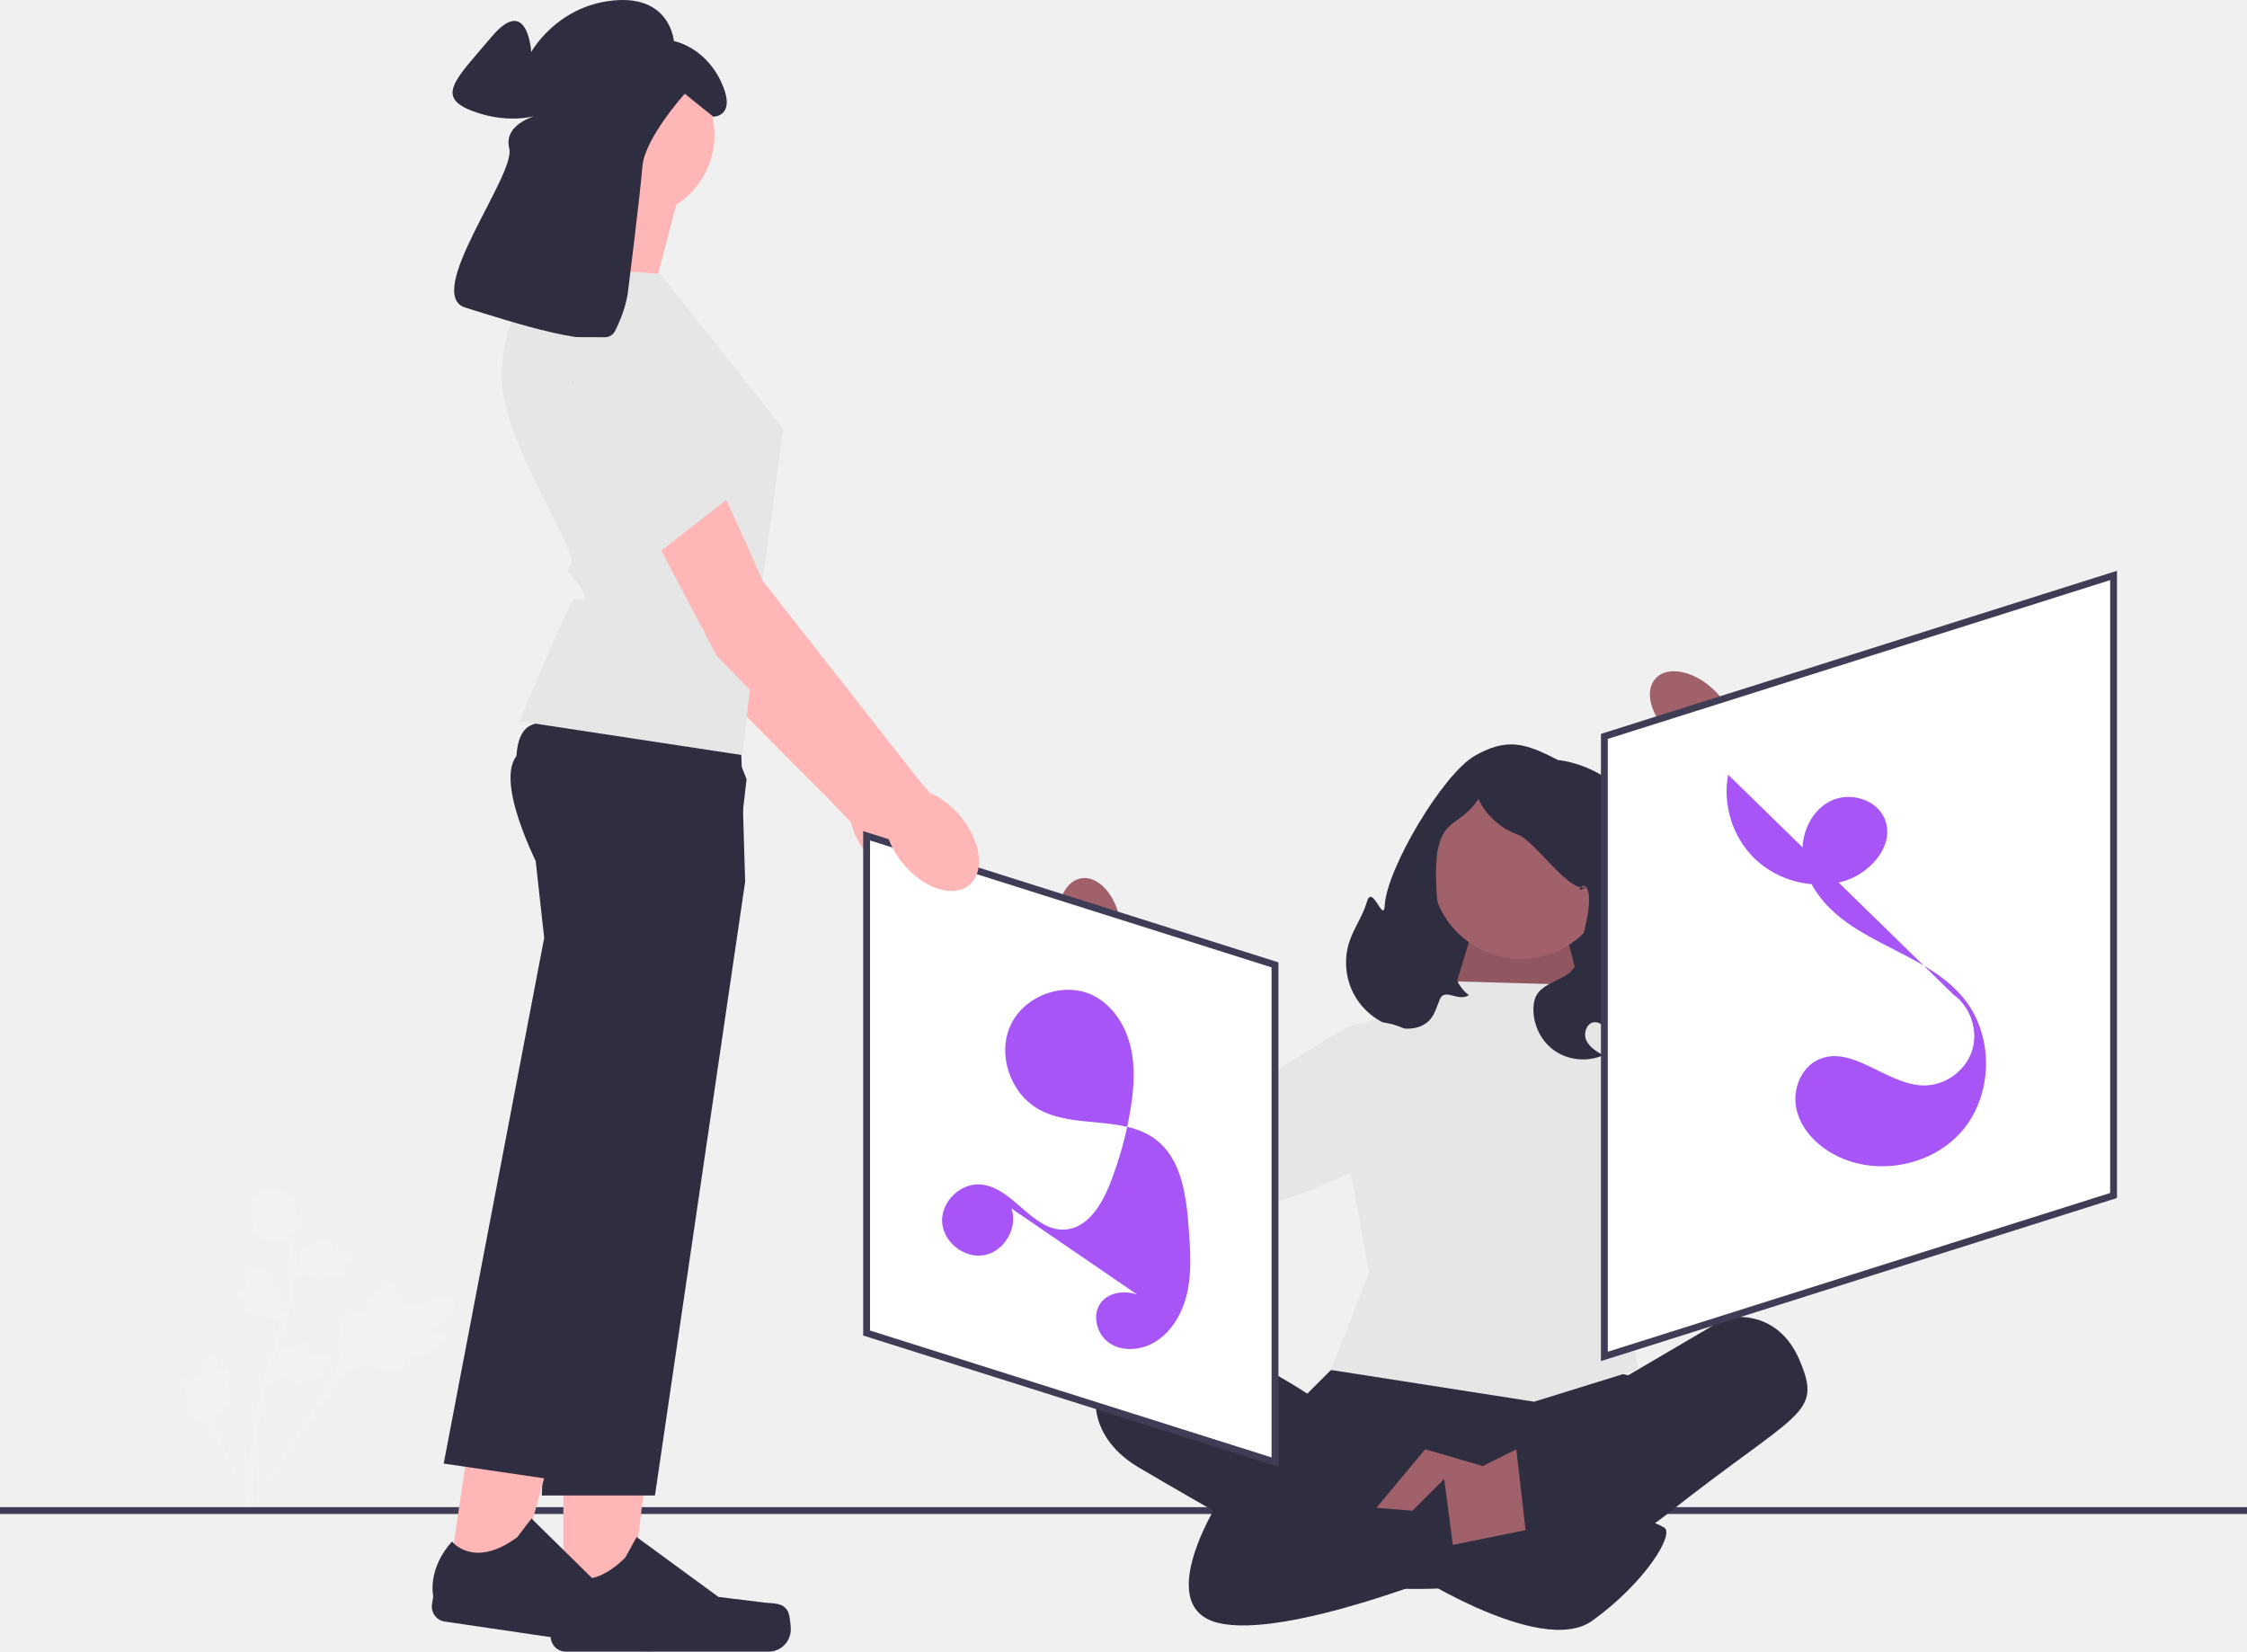
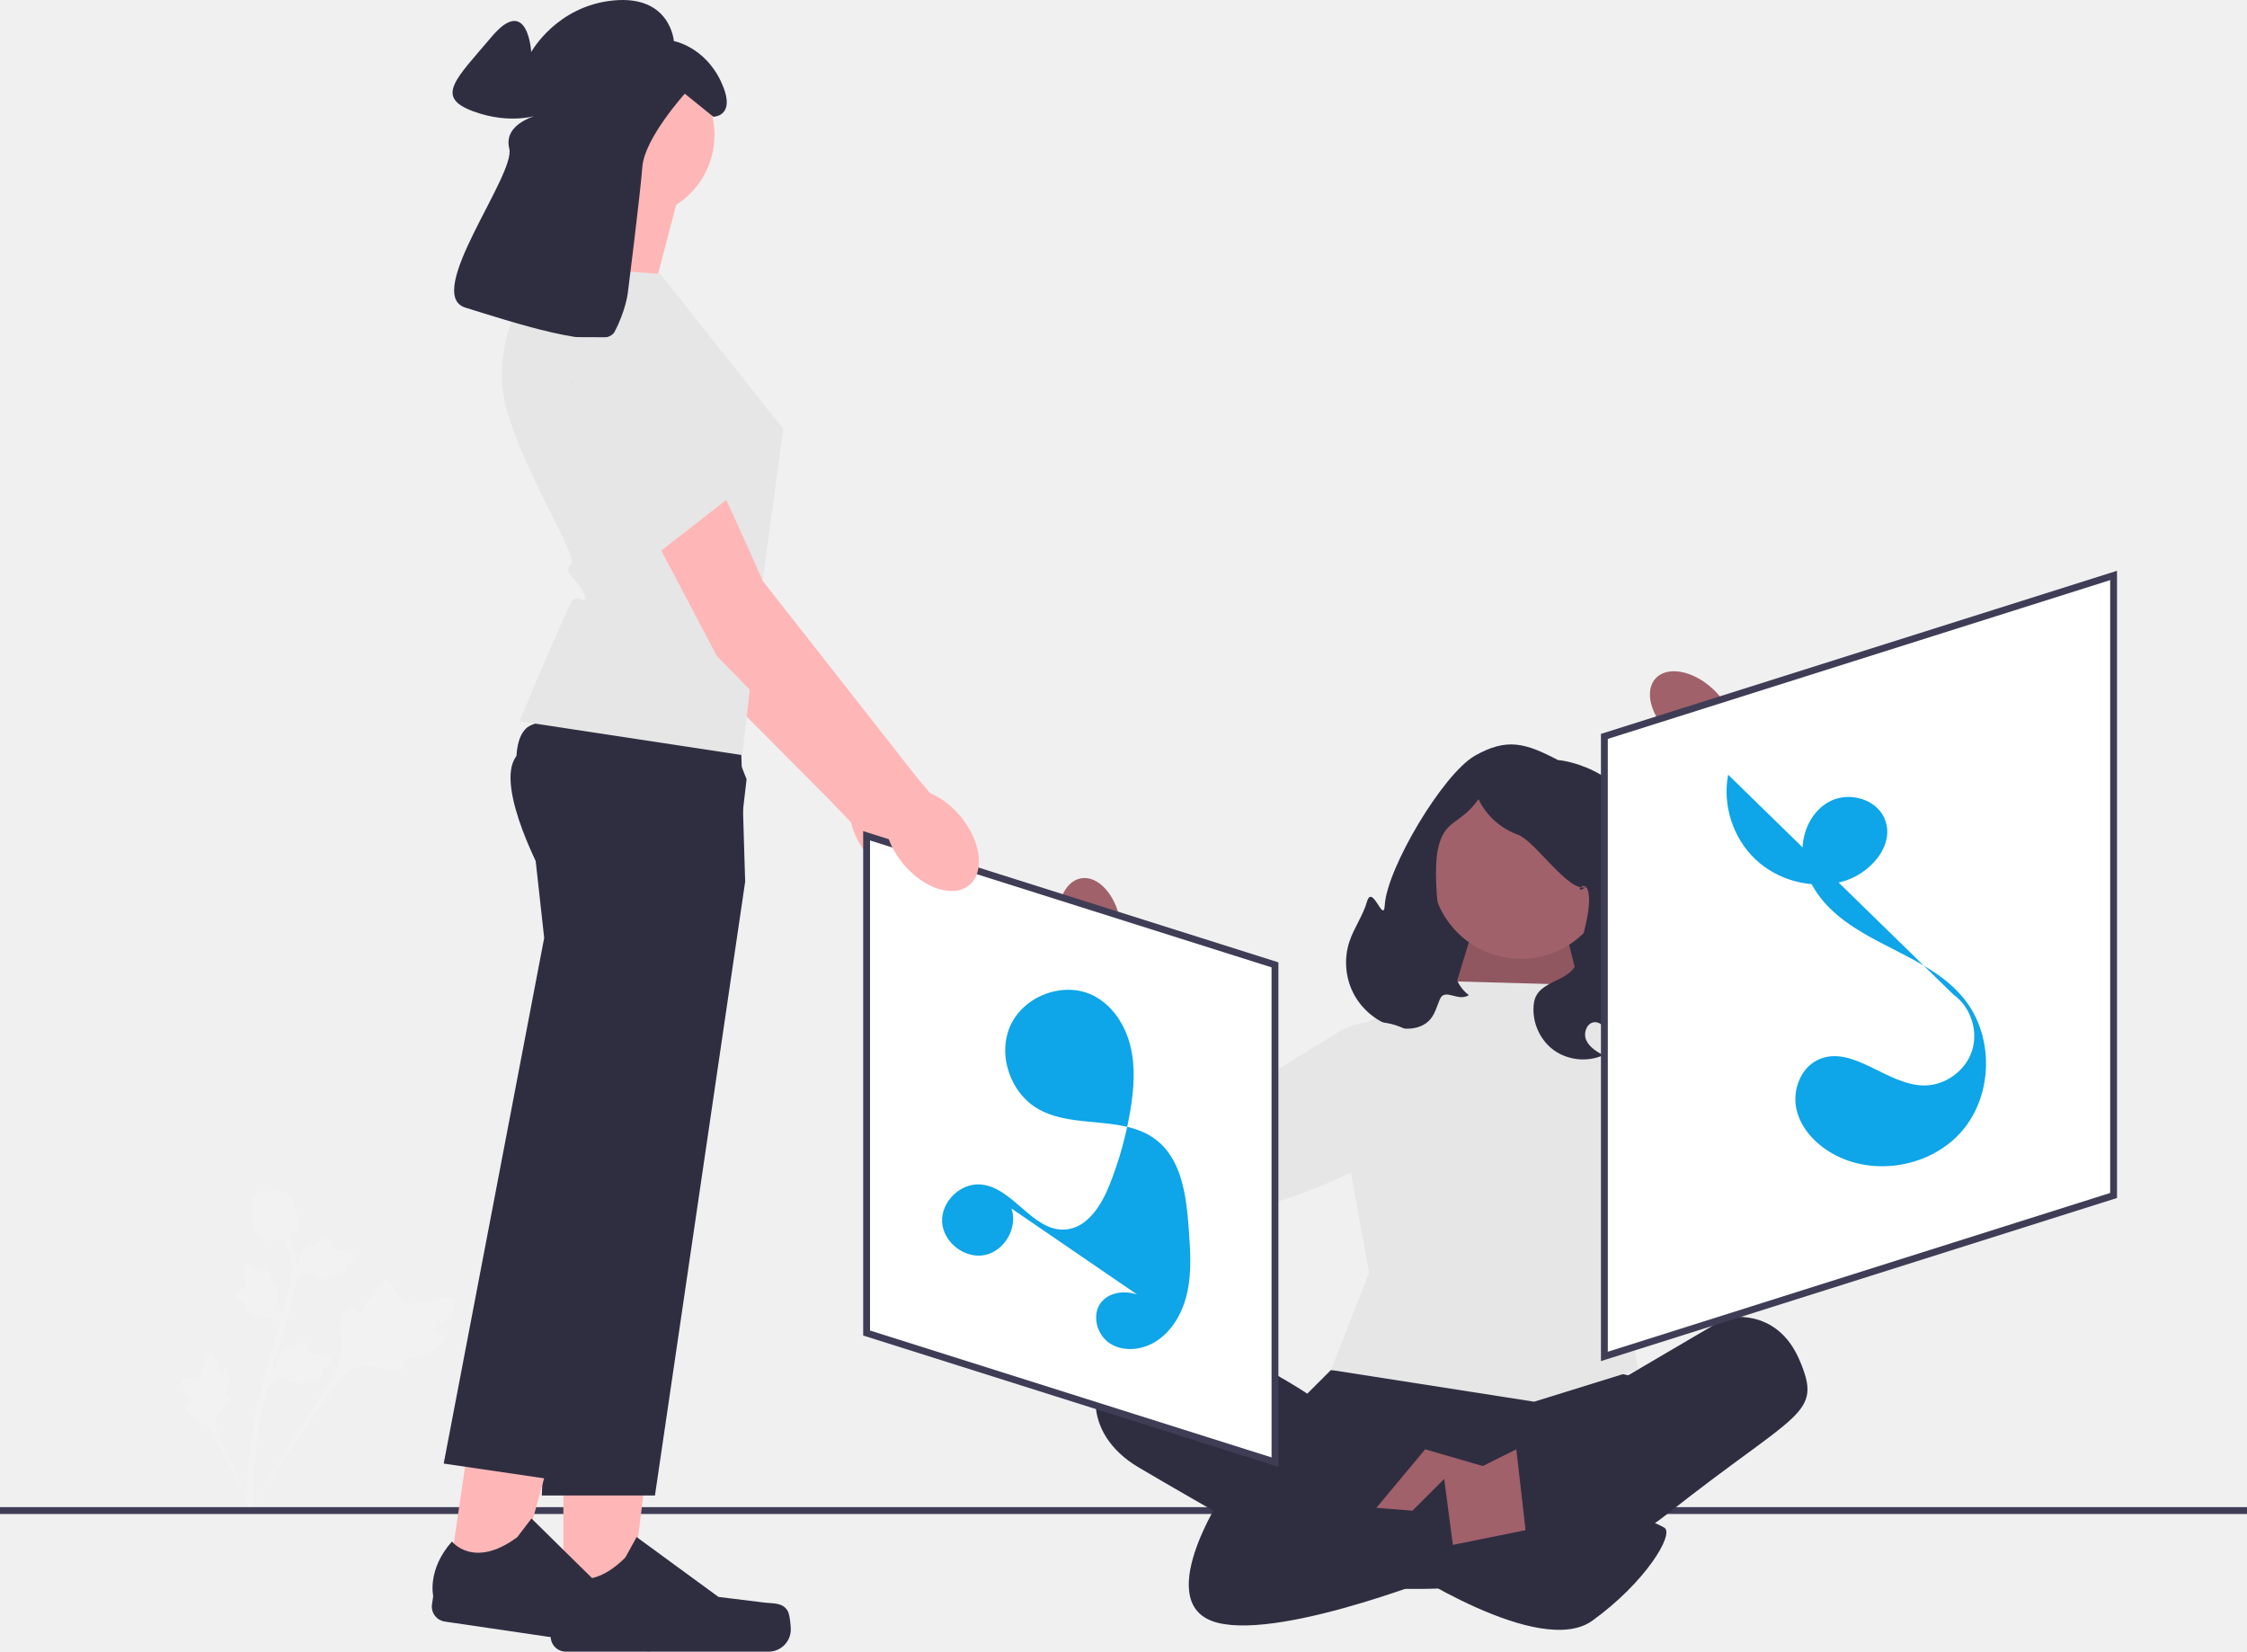
<svg xmlns="http://www.w3.org/2000/svg" width="656" height="482.188" viewBox="0 0 656 482.188">
  <g>
    <path d="M129.971,390.228c-.354-1.084-3.039-.607-3.296-1.576-.257-.966,2.319-1.776,4.295-4.498,.356-.491,2.601-3.584,1.74-4.886-1.632-2.466-12.988,3.676-15.714,.229-.598-.756-.844-2.055-2.626-4.472-.709-.961-1.164-1.426-1.707-1.412-.771,.019-1.047,.984-2.259,2.732-1.818,2.621-2.474,2.292-3.671,4.439-.889,1.594-.994,2.613-1.635,2.673-.907,.085-1.282-1.9-2.39-1.977-1.131-.079-2.263,1.882-2.824,3.415-1.053,2.875-.401,5.073-.256,7.263,.157,2.38-.212,5.864-2.798,10.336l-24.392,38.862c5.238-7.922,20.108-29.526,26.099-37.45,1.729-2.288,3.588-4.585,6.449-5.017,2.754-.416,6.105,.947,10.782,.867,.546-.009,2.066-.054,2.436-.86,.306-.666-.453-1.245-.177-1.871,.37-.84,2.037-.48,4.308-1.037,1.601-.393,2.689-1.043,3.625-1.602,.282-.169,4.484-2.714,4.012-4.157h-0Z" fill="#f2f2f2" />
    <path d="M66.085,399.301c-.634-.139-1.175,1.316-1.725,1.163-.548-.153-.202-1.651-.968-3.406-.138-.317-1.009-2.311-1.896-2.264-1.681,.089-1.943,7.435-4.421,7.779-.544,.075-1.252-.179-2.953-.001-.676,.071-1.036,.16-1.186,.431-.213,.384,.181,.798,.689,1.897,.762,1.648,.411,1.875,1.119,3.082,.526,.896,.995,1.242,.84,1.574-.22,.47-1.302,.081-1.66,.603-.365,.532,.271,1.654,.861,2.371,1.107,1.346,2.374,1.66,3.491,2.221,1.213,.61,2.817,1.796,4.266,4.355l12.036,23.184c-2.377-4.857-8.69-18.388-10.85-23.615-.624-1.509-1.215-3.084-.602-4.613,.59-1.472,2.226-2.723,3.537-5.042,.153-.271,.57-1.03,.281-1.444-.239-.342-.742-.137-.97-.453-.305-.424,.352-1.138,.734-2.414,.269-.899,.264-1.621,.26-2.241-.001-.187-.038-2.984-.882-3.169v0Z" fill="#f2f2f2" />
    <path d="M78.093,404.958l.378-3.493,.232-.219c1.074-1.015,1.745-2.089,1.997-3.196,.04-.176,.071-.354,.103-.535,.126-.718,.282-1.611,.972-2.538,.386-.517,1.409-1.684,2.463-1.276,.285,.107,.477,.291,.61,.487,.033-.034,.068-.068,.104-.105,.455-.443,.774-.605,1.081-.761,.236-.12,.479-.244,.891-.573,.181-.144,.326-.275,.447-.384,.37-.33,.843-.717,1.491-.564,.687,.188,.923,.843,1.079,1.277,.279,.774,.365,1.306,.422,1.659,.02,.129,.044,.274,.062,.321,.15,.379,2.038,.477,2.748,.518,1.597,.087,2.978,.162,3.31,1.255,.238,.782-.258,1.635-1.519,2.603-.393,.301-.785,.509-1.127,.664,.21,.199,.378,.469,.388,.838h0c.023,.872-.872,1.542-2.659,1.993-.444,.113-1.042,.263-1.823,.226-.368-.018-.691-.075-.966-.127-.041,.157-.116,.32-.252,.474-.398,.455-1.04,.571-1.912,.314-.963-.268-1.723-.633-2.395-.954-.586-.279-1.092-.518-1.516-.583-.789-.11-1.525,.377-2.405,1.025l-2.206,1.655h-0Z" fill="#f2f2f2" />
    <path d="M84.389,385.063l-3.475,.52-.271-.169c-1.254-.781-2.464-1.158-3.598-1.121-.18,.006-.36,.021-.544,.036-.727,.061-1.63,.136-2.702-.296-.598-.243-1.987-.935-1.859-2.059,.031-.302,.161-.535,.316-.714-.041-.024-.083-.048-.128-.075-.544-.328-.781-.595-1.01-.853-.176-.198-.357-.402-.781-.717-.186-.138-.348-.245-.485-.335-.413-.274-.907-.634-.924-1.299,.007-.712,.582-1.106,.962-1.368,.678-.466,1.171-.684,1.498-.829,.12-.052,.254-.112,.295-.142,.328-.242-.056-2.092-.196-2.79-.321-1.566-.599-2.922,.374-3.52,.696-.429,1.647-.165,2.903,.809,.391,.304,.691,.631,.928,.922,.139-.254,.358-.485,.712-.588h0c.838-.244,1.712,.452,2.602,2.066,.222,.401,.519,.941,.681,1.707,.076,.361,.103,.687,.122,.966,.162-0,.339,.031,.522,.123,.541,.269,.816,.861,.789,1.77-.015,.999-.175,1.828-.315,2.558-.121,.638-.224,1.188-.18,1.614,.093,.791,.751,1.379,1.602,2.066l2.16,1.714h-0Z" fill="#f2f2f2" />
    <path d="M84.857,374.629l.378-3.493,.232-.219c1.074-1.015,1.745-2.089,1.997-3.196,.04-.176,.071-.354,.103-.535,.126-.718,.282-1.611,.972-2.538,.386-.517,1.409-1.684,2.463-1.276,.285,.107,.477,.291,.61,.487,.033-.034,.068-.068,.104-.105,.455-.443,.774-.605,1.081-.761,.236-.12,.479-.244,.891-.573,.181-.144,.326-.275,.447-.384,.37-.33,.843-.717,1.491-.564,.687,.188,.923,.843,1.079,1.277,.279,.774,.365,1.306,.422,1.659,.02,.129,.044,.274,.062,.321,.15,.379,2.038,.477,2.748,.518,1.597,.087,2.978,.162,3.31,1.255,.238,.782-.258,1.635-1.519,2.603-.393,.301-.785,.509-1.127,.664,.21,.199,.378,.469,.388,.838h0c.023,.872-.872,1.542-2.659,1.993-.444,.113-1.042,.263-1.823,.226-.368-.018-.691-.075-.966-.127-.041,.157-.116,.32-.252,.474-.398,.455-1.04,.571-1.912,.314-.963-.268-1.723-.633-2.395-.954-.586-.279-1.092-.518-1.516-.583-.789-.11-1.525,.377-2.405,1.025l-2.206,1.655h-0Z" fill="#f2f2f2" />
    <path d="M73.591,441.554l-.614-.607,.011-.863-.011,.863-.854-.09c.004-.08-.002-.268-.008-.561-.033-1.607-.135-6.497,.546-14.011,.475-5.245,1.27-10.569,2.362-15.827,1.093-5.266,2.228-9.185,3.14-12.334,.688-2.375,1.382-4.628,2.06-6.823,1.809-5.863,3.516-11.402,4.574-17.719,.237-1.41,.728-4.346-.278-7.811-.584-2.01-1.584-3.901-2.972-5.62l1.344-1.085c1.532,1.9,2.638,3.995,3.286,6.226,1.116,3.842,.58,7.04,.323,8.577-1.076,6.429-2.801,12.021-4.628,17.941-.674,2.187-1.366,4.43-2.051,6.795-.903,3.12-2.028,7.005-3.107,12.203-1.079,5.195-1.864,10.454-2.334,15.633-.672,7.419-.571,12.237-.538,13.819,.017,.845,.021,1.022-.251,1.295v-0Z" fill="#f2f2f2" />
    <path d="M77.858,362.138c-.069-.015-.139-.033-.208-.053-1.418-.397-2.555-1.553-3.381-3.433-.387-.884-.478-1.815-.66-3.671-.029-.286-.155-1.734,0-3.653,.101-1.254,.236-1.758,.577-2.153,.379-.441,.89-.693,1.429-.82,.015-.166,.069-.328,.177-.482,.444-.639,1.187-.376,1.59-.24,.203,.073,.456,.166,.741,.214,.447,.077,.715-.001,1.119-.118,.387-.112,.868-.252,1.533-.24,1.312,.018,2.284,.608,2.604,.802,1.687,1.014,2.269,2.631,2.943,4.503,.134,.375,.578,1.732,.682,3.479,.075,1.26-.09,1.776-.28,2.145-.387,.758-.979,1.11-2.449,1.85-1.536,.775-2.306,1.163-2.938,1.362-1.47,.462-2.393,.751-3.479,.509v0Z" fill="#f2f2f2" />
  </g>
  <g>
    <path d="M272.893,256.007c4.584-3.873,3.367-12.851-2.719-20.055-2.664-3.153-5.819-5.443-8.909-6.697l-3.552-4.099-45.867-57.47s-25.4-57.171-32.899-63.347c-7.498-6.176-16.32-2.961-16.32-2.961l-6.883,8.516,42.892,79.824,43.897,44.177,5.926,6.178c.72,3.256,2.451,6.75,5.115,9.903,6.085,7.204,14.735,9.904,19.319,6.031Z" fill="#ffb6b6" />
    <polygon points="186.313 114.968 197.807 131.826 214.308 156.248 184.658 166.504 158.48 121.585 186.313 114.968" fill="#e6e6e6" />
  </g>
  <rect y="440" width="656" height="2" fill="#3f3d56" />
  <path d="M412.112,231.462h52.301v17.76c0,28.568-23.194,51.762-51.762,51.762h-.539v-69.522h0Z" transform="translate(876.5251 532.4457) rotate(-180)" fill="#2f2e41" />
  <polygon points="423.767 291.684 432.436 263.311 454.674 262.198 464.413 300.984 423.767 291.684" fill="#a0616a" />
  <polygon points="423.767 291.684 432.436 263.311 454.674 262.198 464.413 300.984 423.767 291.684" opacity=".1" />
  <circle cx="444.003" cy="253.785" r="26.15" fill="#a0616a" />
  <path d="M388.577,399.952l-6.922,6.922s-36.984-24.807-51.169-15.555c-14.185,9.251-14.802,27.166,1.877,37.049,16.679,9.884,59.302,33.975,59.302,33.975,0,0,56.831,9.884,95.131-20.385s45.403-28.725,38.608-44.786-21.621-12.355-21.621-12.355l-28.416,16.679-11.737-2.471-75.055,.927Z" fill="#2f2e41" />
  <polyline points="390.121 407.674 419.773 420.646 408.653 447.209 364.794 436.707" fill="#2f2e41" />
  <polyline points="465.91 407.674 425.95 426.206 441.393 458.328 485.87 439.178" fill="#2f2e41" />
  <polygon points="425.95 286.547 387.342 303.586 399.696 371.536 388.577 399.952 447.879 409.218 478.29 399.782 475.677 386.362 478.29 336.277 488.65 306.674 460.852 287.525 425.95 286.547" fill="#e6e6e6" />
  <polygon points="416.066 423.117 435.216 428.677 425.95 451.38 400.623 441.649 416.066 423.117" fill="#a0616a" />
  <polygon points="442.68 423.117 419.155 434.854 419.155 452.78 445.717 449.68 442.68 423.117" fill="#a0616a" />
  <path d="M408.653,457.092s40.77,27.18,56.214,16.061c15.443-11.119,24.092-25.327,21.003-27.18-3.089-1.853-12.355-4.942-12.355-4.942l-51.89,10.501-12.972,5.56Z" fill="#2f2e41" />
  <path d="M356.764,436.707s-21.003,32.122-1.235,37.064c19.767,4.942,69.582-15.443,69.582-15.443l-3.485-26.563-9.266,9.266-55.596-4.324Z" fill="#2f2e41" />
  <g>
-     <path id="uuid-f90347b5-01d3-4a65-adde-e3fff0e81842-930" d="M487.663,214.367c-5.778-5.341-7.706-12.652-4.306-16.329,3.4-3.677,10.839-2.327,16.618,3.017,2.338,2.103,4.138,4.735,5.25,7.677l24.197,22.94-11.007,11.125-22.685-23.796c-3.02-.878-5.787-2.468-8.067-4.634Z" fill="#a0616a" />
+     <path id="uuid-f90347b5-01d3-4a65-adde-e3fff0e81842-239" d="M487.663,214.367c-5.778-5.341-7.706-12.652-4.306-16.329,3.4-3.677,10.839-2.327,16.618,3.017,2.338,2.103,4.138,4.735,5.25,7.677l24.197,22.94-11.007,11.125-22.685-23.796c-3.02-.878-5.787-2.468-8.067-4.634Z" fill="#a0616a" />
    <path d="M481.082,285.499l43.783-21.367-22.649-38.953,7.09-14.405s55.119,30.726,49.634,53.083c-5.485,22.358-60.157,63.431-77.617,56.864-5.301-1.993-8.371-5.551-10.078-9.539-4.167-9.738,.317-21.038,9.837-25.684Z" fill="#e6e6e6" />
  </g>
  <path d="M393.939,274.941c1.33-4.044,3.956-7.585,5.131-11.678,1.56-5.434,4.881,6.621,5.205,.977,.616-10.727,16.988-38.321,26.334-43.621,9.347-5.3,14.715-3.702,24.237,1.276,0,0,4.622,.294,10.377,3.135,5.754,2.841,10.934,7.391,13.172,13.406,1.774,4.767,1.578,10.003,2.17,15.055,1.651,14.075,9.541,27.461,7.848,41.531-.528,4.39-2.197,8.929-5.786,11.511-3.589,2.582-9.388,2.301-11.75-1.436-.806-1.275-1.147-2.788-1.838-4.13-.691-1.341-1.939-2.592-3.448-2.55-2.267,.063-3.421,3.105-2.527,5.189s2.995,3.343,4.967,4.462c-4.697,2.113-10.525,1.455-14.633-1.653-4.108-3.108-6.326-8.536-5.57-13.631,1.065-7.18,11.525-5.694,12.757-12.847,.897-5.207,4.047-13.921,3.189-19.134-.858-5.214-4.979,1.099-.638-1.913-4.776,2.302-14.992-13.448-19.992-15.213-5-1.764-9.239-5.584-11.513-10.374-5.303,7.687-9.968,5.6-11.867,14.744-1.899,9.144,1.254,37.349,9.074,42.454-3.13,2.135-7.022-2.242-8.49,1.25-.832,1.979-1.371,4.143-2.752,5.787-2.637,3.139-7.506,3.329-11.388,2.01-4.812-1.636-8.927-5.23-11.196-9.779-2.269-4.549-2.664-9.997-1.076-14.826Z" fill="#2f2e41" />
  <g>
-     <path id="uuid-bae71f6d-0a8e-4bcd-ae8c-7ec40a5eb615-931" d="M327.046,268.812c-1.413-7.741-6.553-13.286-11.479-12.386-4.926,.9-7.772,7.904-6.357,15.648,.523,3.101,1.781,6.031,3.668,8.547l6.403,32.722,15.291-3.332-7.935-31.904c.877-3.021,1.017-6.208,.41-9.294Z" fill="#a0616a" />
+     <path id="uuid-bae71f6d-0a8e-4bcd-ae8c-7ec40a5eb615-240" d="M327.046,268.812c-1.413-7.741-6.553-13.286-11.479-12.386-4.926,.9-7.772,7.904-6.357,15.648,.523,3.101,1.781,6.031,3.668,8.547l6.403,32.722,15.291-3.332-7.935-31.904c.877-3.021,1.017-6.208,.41-9.294Z" fill="#a0616a" />
    <path d="M390.63,301.372l-41.502,25.517-20.752-39.996-15.961-1.732s-3.594,63.002,18.222,70.351c21.816,7.349,85.79-16.801,89.603-35.062,1.157-5.544-.201-10.043-2.654-13.621-5.99-8.736-17.933-11.005-26.956-5.458Z" fill="#e6e6e6" />
  </g>
  <polygon points="617.051 349.012 468.39 395.999 468.39 214.986 617.051 168 617.051 349.012" fill="#fff" />
  <path d="M467.39,397.364V214.254l150.661-47.619v183.11l-150.661,47.619Zm2-181.646v178.915l146.661-46.354V169.365l-146.661,46.354Z" fill="#3f3d56" />
  <polygon points="253 389.167 372.222 426.849 372.222 281.682 253 244 253 389.167" fill="#fff" />
  <path d="M373.223,428.214l-1.302-.412-119.921-37.902V242.635l1.302,.412,119.921,37.902v147.265Zm-119.223-39.779l117.223,37.049v-143.069l-117.223-37.049v143.069Z" fill="#3f3d56" />
-   <path d="M504.521,226.173c-1.699,8.856,1.401,18.486,7.947,24.688,6.546,6.202,16.328,8.779,25.08,6.606,8.309-2.063,16.08-10.849,12.565-18.656-2.506-5.566-10.15-7.671-15.636-4.995s-8.537,9.109-8.22,15.205,3.56,11.762,7.888,16.067c11.288,11.228,29.367,14.139,39.316,26.569,8.688,10.854,8.421,27.89-.604,38.466-9.024,10.576-25.806,13.521-37.892,6.65-4.982-2.832-9.268-7.376-10.505-12.971s1.256-12.157,6.491-14.488c9.873-4.395,19.815,7.41,30.62,7.583,6.189,.099,12.2-4.182,14.13-10.063,1.93-5.881-.375-12.891-5.419-16.479" fill="#a855f7" />
-   <path d="M295.311,352.825c1.911,5.609-2.05,12.45-7.866,13.586s-12.059-3.712-12.399-9.629c-.34-5.916,5.307-11.447,11.215-10.985,9.519,.745,15.139,13.773,24.668,13.164,6.519-.417,10.638-7.085,13.044-13.158,2.771-6.993,4.797-14.281,6.034-21.7,1.032-6.189,1.505-12.597,.017-18.693s-5.176-11.883-10.767-14.731c-8.493-4.326-20.118-.106-24.173,8.519s-.149,20.021,8.177,24.659c10.412,5.801,24.754,1.623,34.214,8.874,7.582,5.811,8.885,16.528,9.577,26.055,.441,6.077,.877,12.248-.367,18.212-1.244,5.964-4.413,11.802-9.668,14.885-3.98,2.335-9.294,2.798-13.124,.225s-5.268-8.528-2.29-12.053c2.438-2.885,6.877-3.345,10.446-2.106s6.473,3.836,9.274,6.37" fill="#a855f7" />
+   <path d="M504.521,226.173c-1.699,8.856,1.401,18.486,7.947,24.688,6.546,6.202,16.328,8.779,25.08,6.606,8.309-2.063,16.08-10.849,12.565-18.656-2.506-5.566-10.15-7.671-15.636-4.995s-8.537,9.109-8.22,15.205,3.56,11.762,7.888,16.067c11.288,11.228,29.367,14.139,39.316,26.569,8.688,10.854,8.421,27.89-.604,38.466-9.024,10.576-25.806,13.521-37.892,6.65-4.982-2.832-9.268-7.376-10.505-12.971s1.256-12.157,6.491-14.488c9.873-4.395,19.815,7.41,30.62,7.583,6.189,.099,12.2-4.182,14.13-10.063,1.93-5.881-.375-12.891-5.419-16.479" fill="#0ea5e9" />
+   <path d="M295.311,352.825c1.911,5.609-2.05,12.45-7.866,13.586s-12.059-3.712-12.399-9.629c-.34-5.916,5.307-11.447,11.215-10.985,9.519,.745,15.139,13.773,24.668,13.164,6.519-.417,10.638-7.085,13.044-13.158,2.771-6.993,4.797-14.281,6.034-21.7,1.032-6.189,1.505-12.597,.017-18.693s-5.176-11.883-10.767-14.731c-8.493-4.326-20.118-.106-24.173,8.519s-.149,20.021,8.177,24.659c10.412,5.801,24.754,1.623,34.214,8.874,7.582,5.811,8.885,16.528,9.577,26.055,.441,6.077,.877,12.248-.367,18.212-1.244,5.964-4.413,11.802-9.668,14.885-3.98,2.335-9.294,2.798-13.124,.225s-5.268-8.528-2.29-12.053c2.438-2.885,6.877-3.345,10.446-2.106s6.473,3.836,9.274,6.37" fill="#0ea5e9" />
  <path d="M197.983,57.597l-8.325,31.738-31.738-6.244s12.487-22.893,9.365-33.299l30.698,7.805Z" fill="#ffb6b6" />
  <g>
    <polygon points="164.479 470.732 183.591 470.73 192.683 397.009 164.475 397.011 164.479 470.732" fill="#ffb6b6" />
    <path d="M229.961,470.298h0c.595,1.002,.909,4.237,.909,5.403h0c0,3.583-2.904,6.487-6.487,6.487h-59.189c-2.444,0-4.425-1.981-4.425-4.425v-2.464s-2.928-7.406,3.1-16.535c0,0,7.492,7.148,18.688-4.048l3.301-5.981,23.898,17.478,13.246,1.631c2.898,.357,5.467-.055,6.958,2.455h0Z" fill="#2f2e41" />
  </g>
  <path d="M217.548,257.382l-26.336,179.216h-33.043l4.394-102.301,2.312-53.79-6.706-25.604s-3.058-5.691-5.633-12.59c-2.903-7.785-5.197-17.119-1.792-21.544,1.253-1.632,4.509-2.839,8.935-3.738,2.704-.552,5.852-.983,9.25-1.317,19.54-1.933,47.335-.726,47.335-.726l.707,23.317,.392,13.02,.186,6.057Z" fill="#2f2e41" />
  <g>
    <polygon points="130.811 461.967 149.721 464.745 169.439 393.131 141.531 389.03 130.811 461.967" fill="#ffb6b6" />
    <path d="M195.66,471.063h0c.443,1.078,.283,4.324,.114,5.477h0c-.521,3.544-3.817,5.995-7.361,5.474l-58.56-8.61c-2.418-.355-4.09-2.604-3.735-5.022l.358-2.438s-1.82-7.753,5.472-15.908c0,0,6.373,8.162,19.078-1.286l4.136-5.437,21.102,20.768,12.868,3.54c2.815,.774,5.417,.741,6.527,3.441l0,0Z" fill="#2f2e41" />
  </g>
  <path d="M217.962,227.494l-3.612,31.109-19.7,65.555-32.429,107.926-32.687-4.804,29.337-153.455-2.905-26.313s-.946-2.616-2.03-6.445c-2.152-7.575-4.852-19.912-1.882-26.205,.401-.855,.904-1.598,1.527-2.199,1.168-1.133,3.542-1.821,6.723-2.186,13.296-1.503,40.677,2.795,52.861,4.905l4.797,12.111Z" fill="#2f2e41" />
  <path d="M192.78,79.97l35.901,45.266-6.444,47.194-5.523,48.021-65.038-9.886s14.048-33.82,15.609-35.38,5.482,2.294,2.741-2.755-5.863-5.049-3.261-7.651-20.292-36.421-20.292-54.632,10.926-32.779,10.926-32.779l35.38,2.602Z" fill="#e6e6e6" />
  <circle cx="184.404" cy="39.406" r="24.185" fill="#ffb6b6" />
  <path d="M183.273,85.646s3.619-28.635,4.259-36.962c.641-8.327,12.395-21.328,12.395-21.328l8.327,6.726s7.046,0,2.242-10.249c-4.804-10.249-13.772-11.85-13.772-11.85,0,0-.961-13.452-17.615-11.85-16.654,1.601-24.021,15.053-24.021,15.053,0,0-.961-16.975-11.53-4.484s-16.654,17.615-5.445,21.779c11.21,4.164,19.537,.961,19.537,.961,0,0-10.889,2.242-8.968,9.929s-25.302,42.597-12.811,46.44c12.491,3.843,40.355,13.131,43.558,7.046,3.203-6.085,3.843-11.21,3.843-11.21Z" fill="#2f2e41" />
  <path d="M282.967,258.406c4.616-3.834,3.475-12.823-2.55-20.077-2.637-3.176-5.773-5.492-8.853-6.772l-3.517-4.129-45.384-57.853s-24.92-57.382-32.367-63.621c-7.446-6.239-16.294-3.097-16.294-3.097l-6.954,8.458,42.221,80.181,43.525,44.543,5.874,6.228c.693,3.262,2.394,6.77,5.032,9.945,6.025,7.254,14.651,10.027,19.268,6.193Z" fill="#ffb6b6" />
  <path d="M164.412,98.41s11.11,57.654,23.753,66.154l25.193-19.644s2.205-.095-1.899-4.73c-4.103-4.635-3.053-14.588-3.053-14.588,0,0,1.846,2.389-2.171-.927-4.018-3.316-.277-26.123-.277-26.123l-41.546-.142Z" fill="#e6e6e6" />
</svg>
